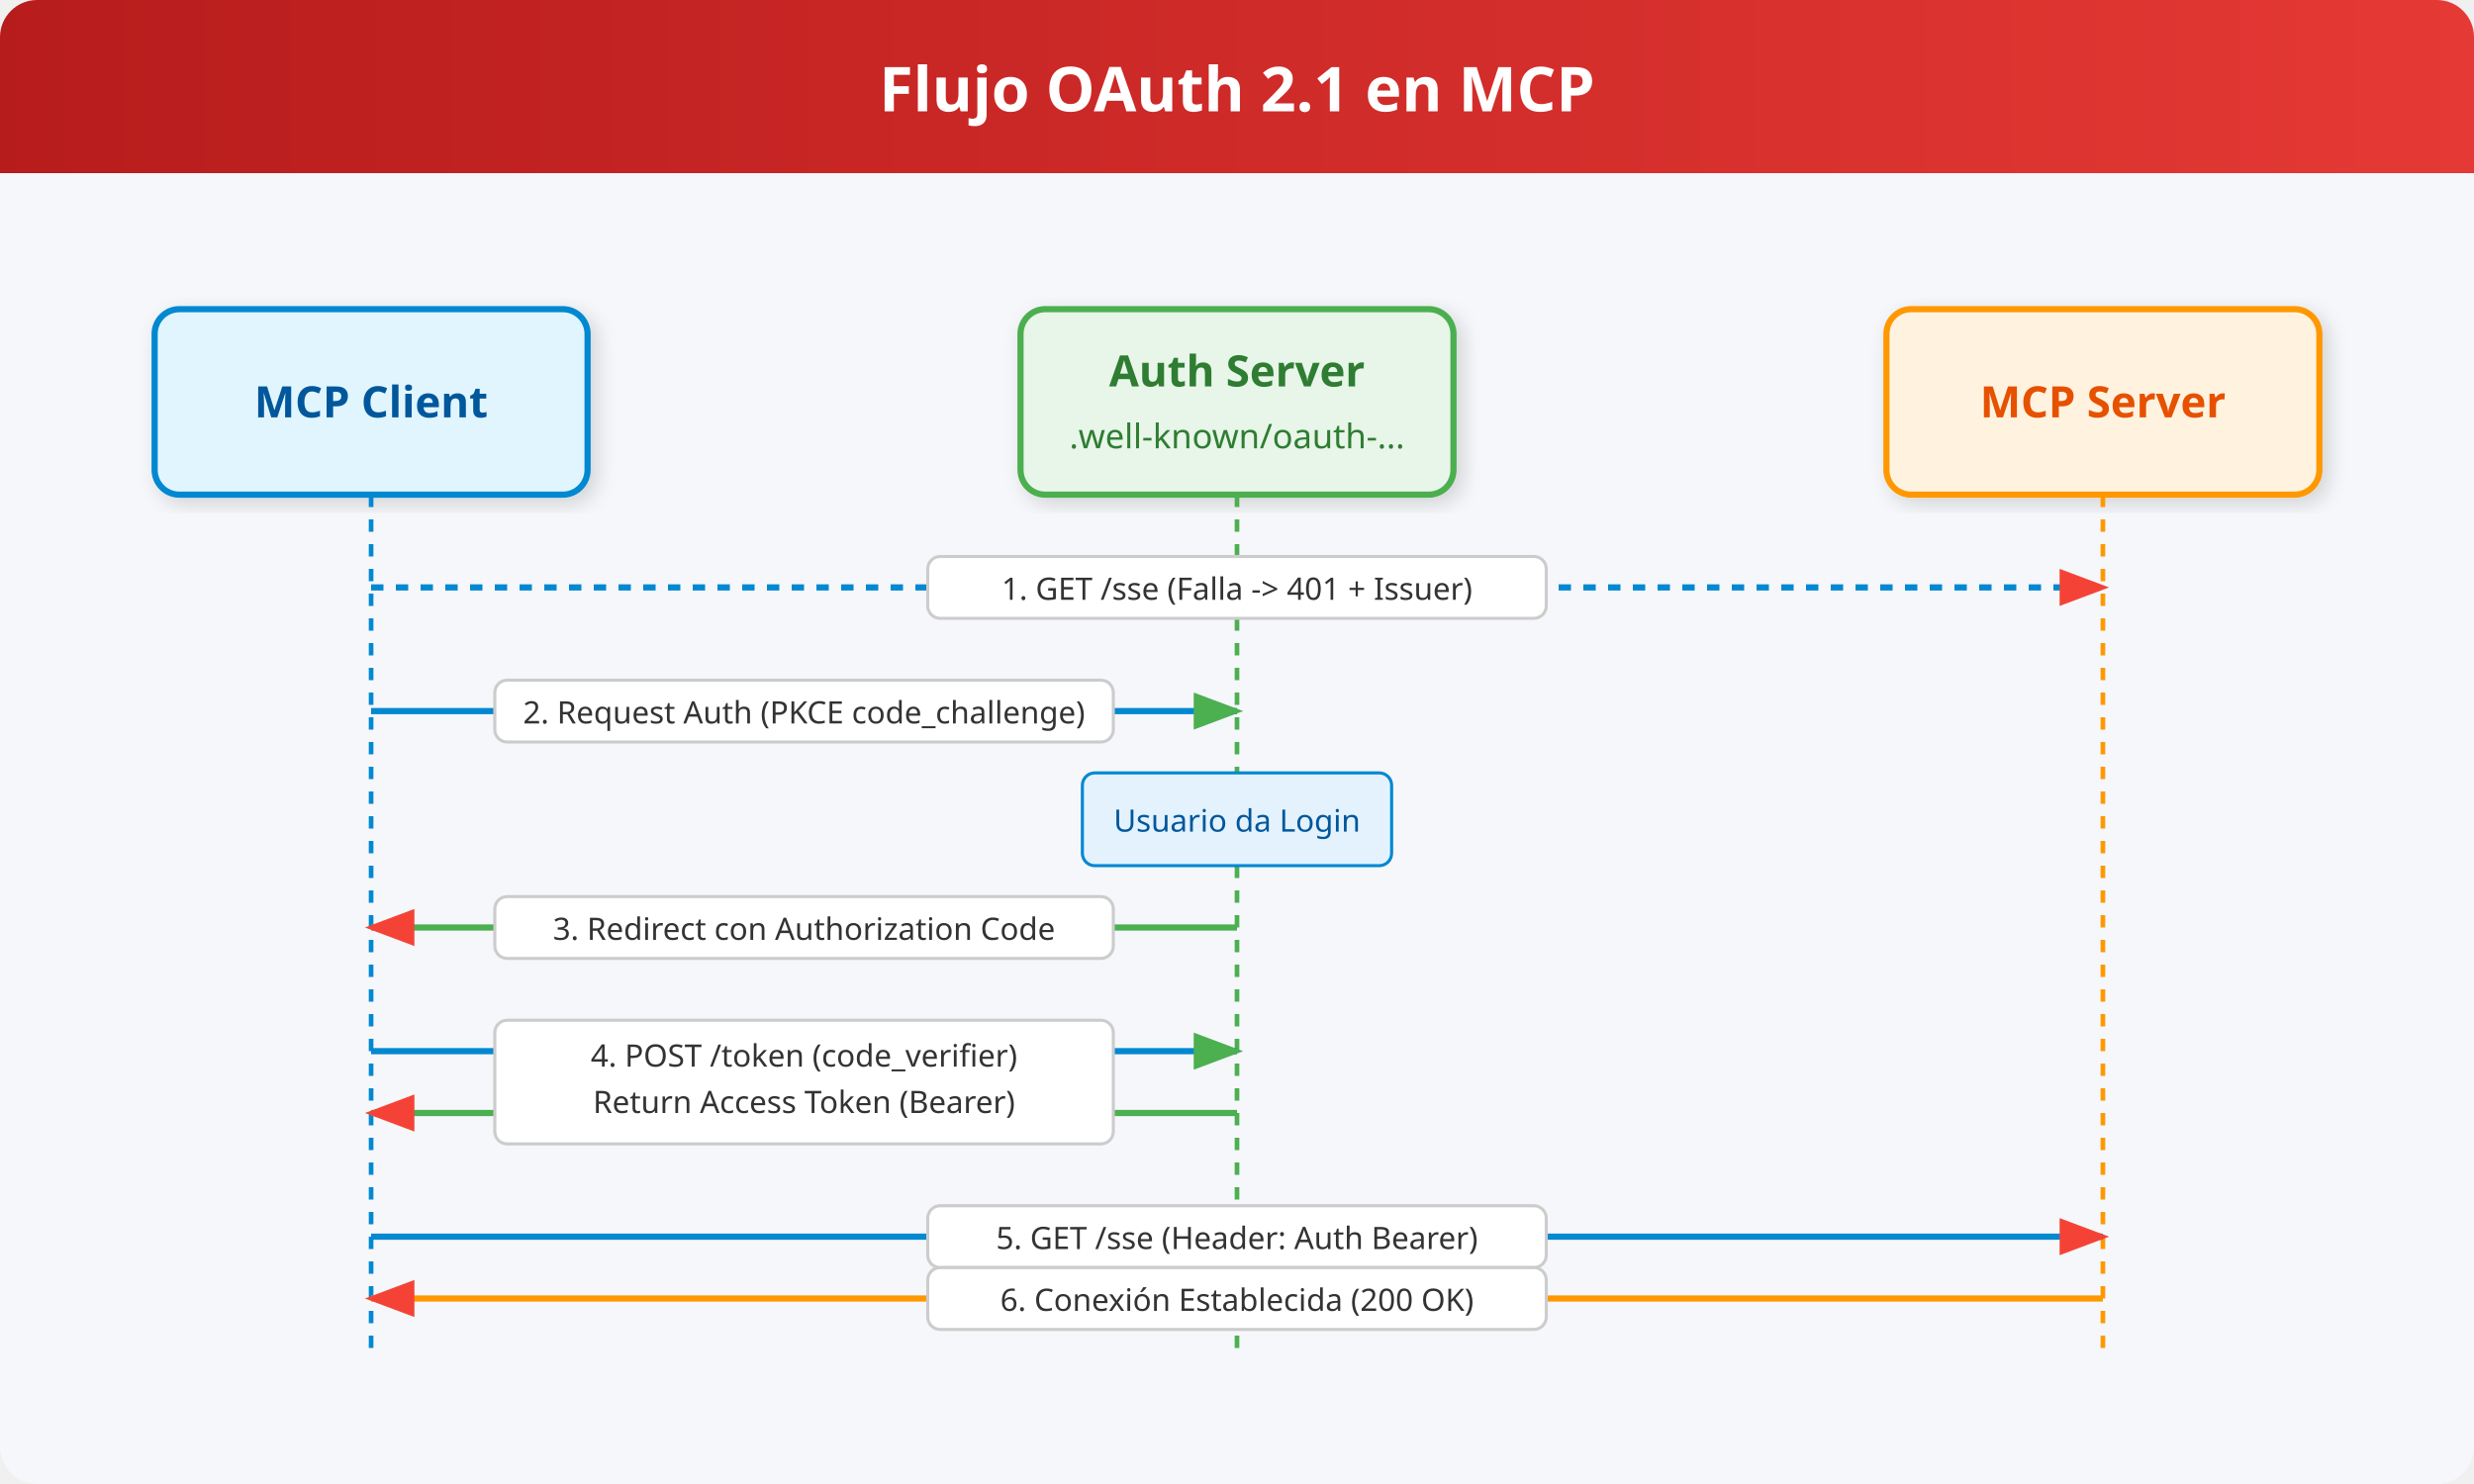
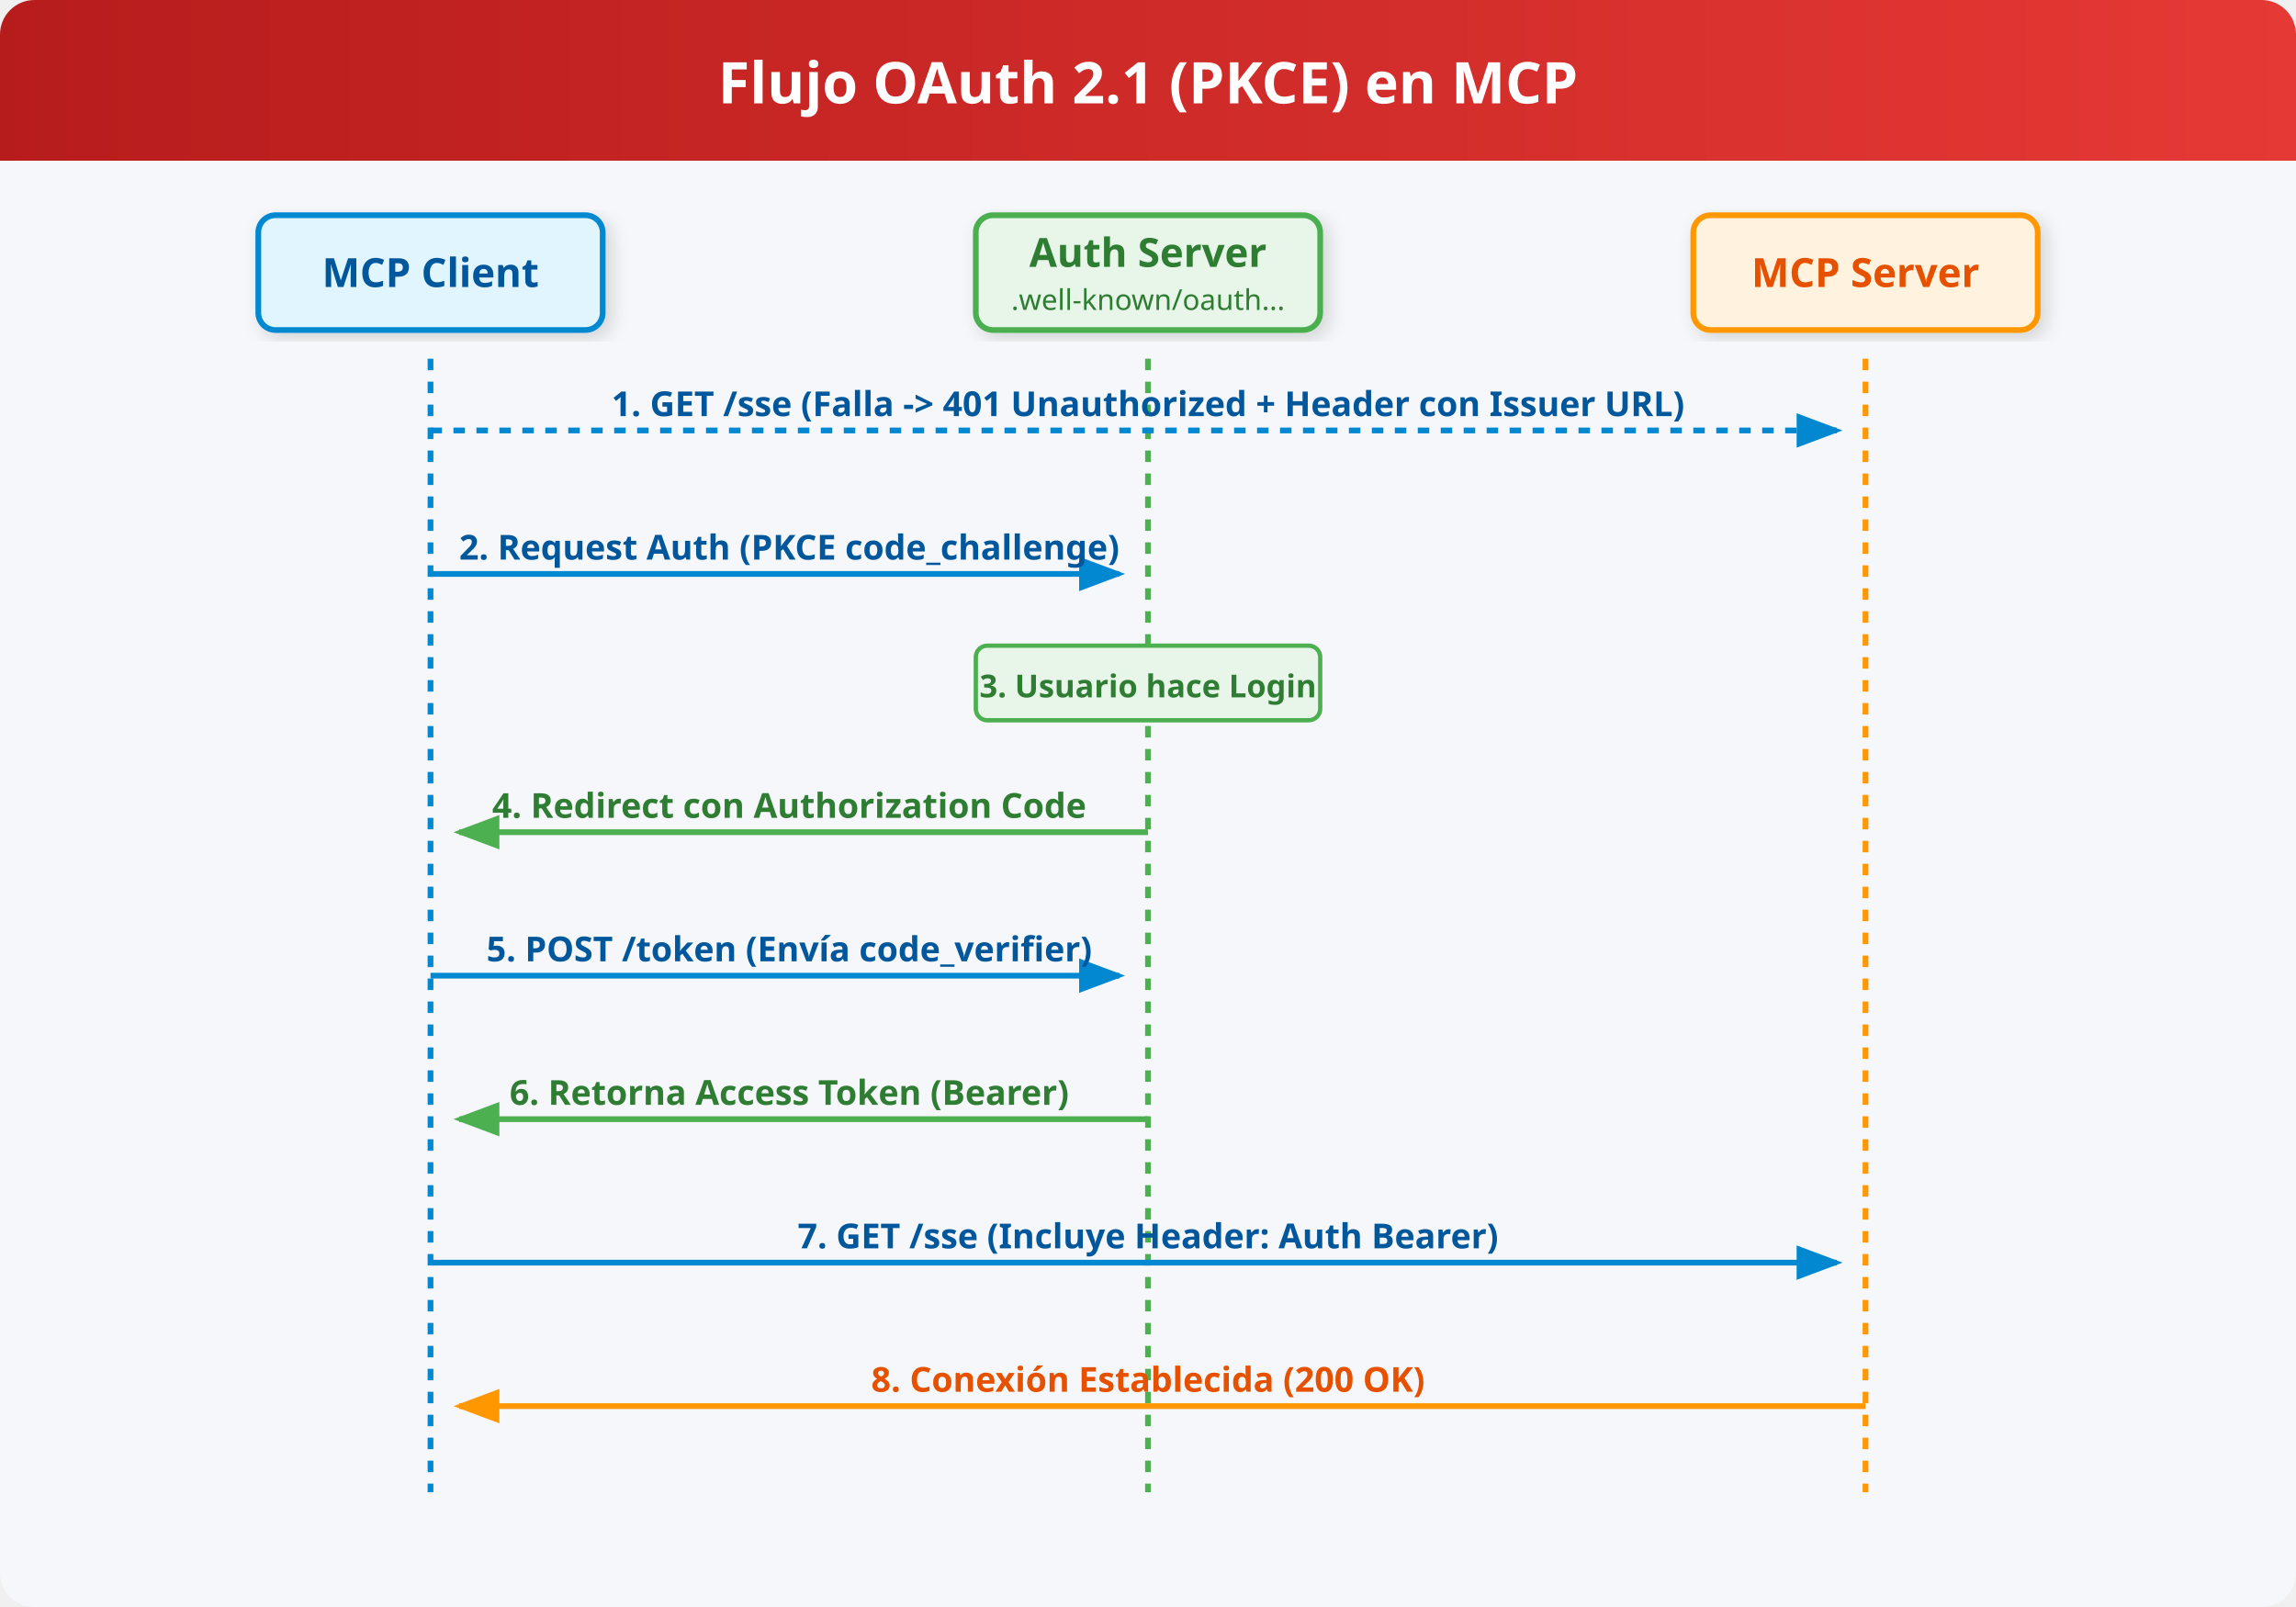
- <svg xmlns="http://www.w3.org/2000/svg" viewBox="0 0 800 480" font-family="'Segoe UI',system-ui,sans-serif">
+ <svg xmlns="http://www.w3.org/2000/svg" viewBox="0 0 800 560" font-family="'Segoe UI',system-ui,sans-serif">
  <defs>
    <filter id="s">
      <feDropShadow dx="2" dy="2" stdDeviation="3" flood-opacity="0.15" />
    </filter>
    <linearGradient id="h" x1="0" y1="0" x2="1" y2="0">
      <stop offset="0%" stop-color="#b71c1c" />
      <stop offset="100%" stop-color="#e53935" />
    </linearGradient>
-     <marker id="a" markerWidth="8" markerHeight="6" refX="7" refY="3" orient="auto">
-       <polygon points="0 0,8 3,0 6" fill="#f44336" />
+     <marker id="m-blue" markerWidth="8" markerHeight="6" refX="7" refY="3" orient="auto">
+       <polygon points="0 0,8 3,0 6" fill="#0288d1" />
    </marker>
-     <marker id="ag" markerWidth="8" markerHeight="6" refX="7" refY="3" orient="auto">
+     <marker id="m-green" markerWidth="8" markerHeight="6" refX="7" refY="3" orient="auto">
      <polygon points="0 0,8 3,0 6" fill="#4caf50" />
    </marker>
+     <marker id="m-orange" markerWidth="8" markerHeight="6" refX="7" refY="3" orient="auto">
+       <polygon points="0 0,8 3,0 6" fill="#ff9800" />
+     </marker>
  </defs>
-   <rect width="800" height="480" rx="12" fill="#f5f7fa" />
+   <rect width="800" height="560" rx="12" fill="#f5f7fa" />
  <rect x="0" y="0" width="800" height="56" rx="12" fill="url(#h)" />
  <rect x="0" y="24" width="800" height="32" fill="url(#h)" />
-   <text x="400" y="36" text-anchor="middle" fill="#fff" font-size="20" font-weight="700">Flujo OAuth 2.1 en MCP</text>
-   <rect x="50" y="100" width="140" height="60" rx="8" fill="#e1f5fe" stroke="#0288d1" stroke-width="2" filter="url(#s)" />
-   <text x="120" y="135" text-anchor="middle" fill="#01579b" font-size="14" font-weight="700">MCP Client</text>
-   <rect x="330" y="100" width="140" height="60" rx="8" fill="#e8f5e9" stroke="#4caf50" stroke-width="2" filter="url(#s)" />
-   <text x="400" y="125" text-anchor="middle" fill="#2e7d32" font-size="14" font-weight="700">Auth Server</text>
-   <text x="400" y="145" text-anchor="middle" fill="#2e7d32" font-size="11">.well-known/oauth-...</text>
-   <rect x="610" y="100" width="140" height="60" rx="8" fill="#fff3e0" stroke="#ff9800" stroke-width="2" filter="url(#s)" />
-   <text x="680" y="135" text-anchor="middle" fill="#e65100" font-size="14" font-weight="700">MCP Server</text>
-   <line x1="120" y1="160" x2="120" y2="440" stroke="#0288d1" stroke-width="1.5" stroke-dasharray="4" />
-   <line x1="400" y1="160" x2="400" y2="440" stroke="#4caf50" stroke-width="1.5" stroke-dasharray="4" />
-   <line x1="680" y1="160" x2="680" y2="440" stroke="#ff9800" stroke-width="1.5" stroke-dasharray="4" />
-   <line x1="120" y1="190" x2="680" y2="190" stroke="#0288d1" stroke-width="2" marker-end="url(#a)" stroke-dasharray="4" />
-   <rect x="300" y="180" width="200" height="20" rx="4" fill="#fff" stroke="#ccc" />
-   <text x="400" y="194" text-anchor="middle" fill="#333" font-size="10">1. GET /sse (Falla -&gt; 401 + Issuer)</text>
-   <line x1="120" y1="230" x2="400" y2="230" stroke="#0288d1" stroke-width="2" marker-end="url(#ag)" />
-   <rect x="160" y="220" width="200" height="20" rx="4" fill="#fff" stroke="#ccc" />
-   <text x="260" y="234" text-anchor="middle" fill="#333" font-size="10">2. Request Auth (PKCE code_challenge)</text>
-   <rect x="350" y="250" width="100" height="30" rx="4" fill="#e3f2fd" stroke="#0288d1" />
-   <text x="400" y="269" text-anchor="middle" fill="#01579b" font-size="10">Usuario da Login</text>
-   <line x1="400" y1="300" x2="120" y2="300" stroke="#4caf50" stroke-width="2" marker-end="url(#a)" />
-   <rect x="160" y="290" width="200" height="20" rx="4" fill="#fff" stroke="#ccc" />
-   <text x="260" y="304" text-anchor="middle" fill="#333" font-size="10">3. Redirect con Authorization Code</text>
-   <line x1="120" y1="340" x2="400" y2="340" stroke="#0288d1" stroke-width="2" marker-end="url(#ag)" />
-   <line x1="400" y1="360" x2="120" y2="360" stroke="#4caf50" stroke-width="2" marker-end="url(#a)" />
-   <rect x="160" y="330" width="200" height="40" rx="4" fill="#fff" stroke="#ccc" />
-   <text x="260" y="345" text-anchor="middle" fill="#333" font-size="10">4. POST /token (code_verifier)</text>
-   <text x="260" y="360" text-anchor="middle" fill="#333" font-size="10">Return Access Token (Bearer)</text>
-   <line x1="120" y1="400" x2="680" y2="400" stroke="#0288d1" stroke-width="2" marker-end="url(#a)" />
-   <rect x="300" y="390" width="200" height="20" rx="4" fill="#fff" stroke="#ccc" />
-   <text x="400" y="404" text-anchor="middle" fill="#333" font-size="10">5. GET /sse (Header: Auth Bearer)</text>
-   <line x1="680" y1="420" x2="120" y2="420" stroke="#ff9800" stroke-width="2" marker-end="url(#a)" />
-   <rect x="300" y="410" width="200" height="20" rx="4" fill="#fff" stroke="#ccc" />
-   <text x="400" y="424" text-anchor="middle" fill="#333" font-size="10">6. Conexión Establecida (200 OK)</text>
+   <text x="400" y="36" text-anchor="middle" fill="#fff" font-size="20" font-weight="700">Flujo OAuth 2.1 (PKCE) en MCP</text>
+   <rect x="90" y="75" width="120" height="40" rx="6" fill="#e1f5fe" stroke="#0288d1" stroke-width="2" filter="url(#s)" />
+   <text x="150" y="100" text-anchor="middle" fill="#01579b" font-size="14" font-weight="700">MCP Client</text>
+   <rect x="340" y="75" width="120" height="40" rx="6" fill="#e8f5e9" stroke="#4caf50" stroke-width="2" filter="url(#s)" />
+   <text x="400" y="93" text-anchor="middle" fill="#2e7d32" font-size="14" font-weight="700">Auth Server</text>
+   <text x="400" y="108" text-anchor="middle" fill="#2e7d32" font-size="10">.well-known/oauth...</text>
+   <rect x="590" y="75" width="120" height="40" rx="6" fill="#fff3e0" stroke="#ff9800" stroke-width="2" filter="url(#s)" />
+   <text x="650" y="100" text-anchor="middle" fill="#e65100" font-size="14" font-weight="700">MCP Server</text>
+   <line x1="150" y1="125" x2="150" y2="520" stroke="#0288d1" stroke-width="2" stroke-dasharray="4" />
+   <line x1="400" y1="125" x2="400" y2="520" stroke="#4caf50" stroke-width="2" stroke-dasharray="4" />
+   <line x1="650" y1="125" x2="650" y2="520" stroke="#ff9800" stroke-width="2" stroke-dasharray="4" />
+   <line x1="150" y1="150" x2="640" y2="150" stroke="#0288d1" stroke-width="2" marker-end="url(#m-blue)" stroke-dasharray="4" />
+   <text x="400" y="145" text-anchor="middle" fill="#01579b" font-size="12" font-weight="600">1. GET /sse (Falla -&gt; 401 Unauthorized + Header con Issuer URL)</text>
+   <line x1="150" y1="200" x2="390" y2="200" stroke="#0288d1" stroke-width="2" marker-end="url(#m-blue)" />
+   <text x="275" y="195" text-anchor="middle" fill="#01579b" font-size="12" font-weight="600">2. Request Auth (PKCE code_challenge)</text>
+   <rect x="340" y="225" width="120" height="26" rx="4" fill="#e8f5e9" stroke="#4caf50" stroke-width="1.5" />
+   <text x="400" y="243" text-anchor="middle" fill="#2e7d32" font-size="11" font-weight="700">3. Usuario hace Login</text>
+   <line x1="400" y1="290" x2="160" y2="290" stroke="#4caf50" stroke-width="2" marker-end="url(#m-green)" />
+   <text x="275" y="285" text-anchor="middle" fill="#2e7d32" font-size="12" font-weight="600">4. Redirect con Authorization Code</text>
+   <line x1="150" y1="340" x2="390" y2="340" stroke="#0288d1" stroke-width="2" marker-end="url(#m-blue)" />
+   <text x="275" y="335" text-anchor="middle" fill="#01579b" font-size="12" font-weight="600">5. POST /token (Envía code_verifier)</text>
+   <line x1="400" y1="390" x2="160" y2="390" stroke="#4caf50" stroke-width="2" marker-end="url(#m-green)" />
+   <text x="275" y="385" text-anchor="middle" fill="#2e7d32" font-size="12" font-weight="600">6. Retorna Access Token (Bearer)</text>
+   <line x1="150" y1="440" x2="640" y2="440" stroke="#0288d1" stroke-width="2" marker-end="url(#m-blue)" />
+   <text x="400" y="435" text-anchor="middle" fill="#01579b" font-size="12" font-weight="600">7. GET /sse (Incluye Header: Auth Bearer)</text>
+   <line x1="650" y1="490" x2="160" y2="490" stroke="#ff9800" stroke-width="2" marker-end="url(#m-orange)" />
+   <text x="400" y="485" text-anchor="middle" fill="#e65100" font-size="12" font-weight="600">8. Conexión Establecida (200 OK)</text>
</svg>
